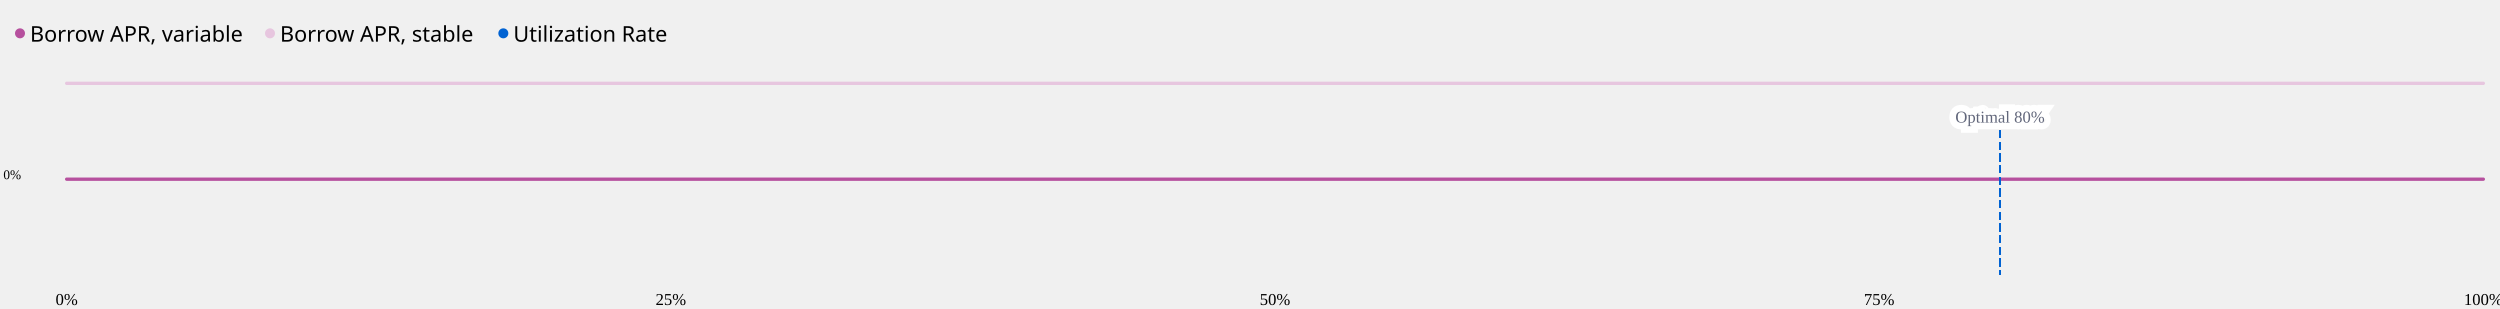
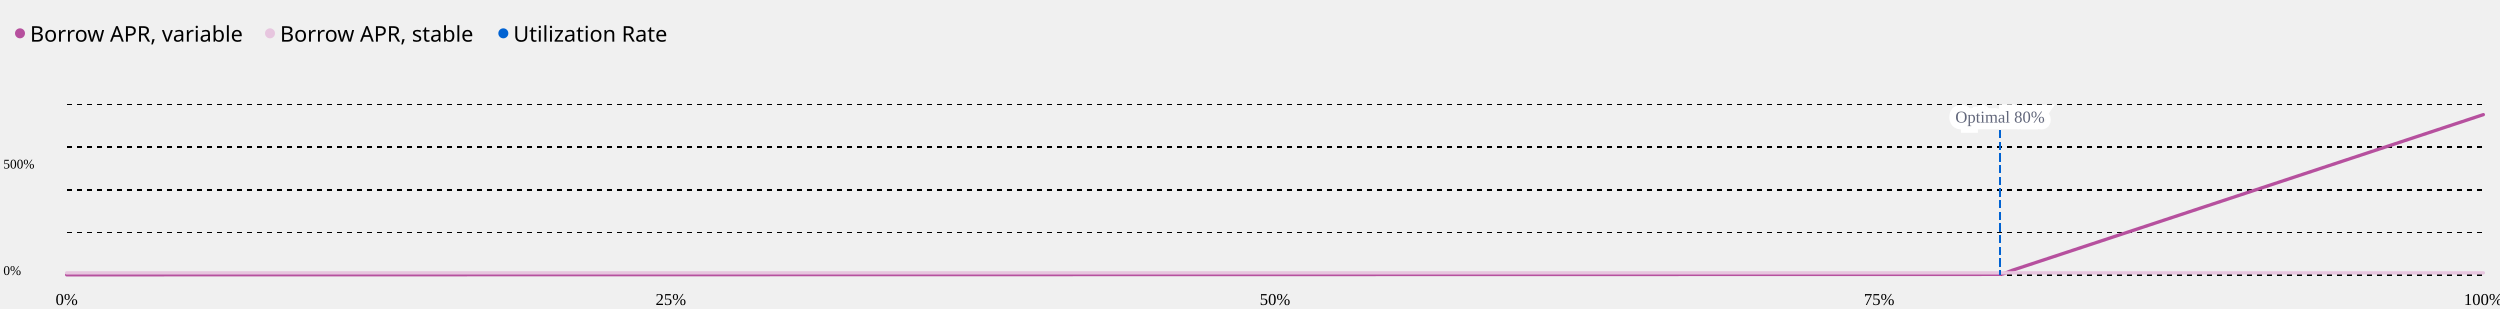
<svg xmlns="http://www.w3.org/2000/svg" style="background: white;" width="1500" height="185">
  <g style="color: black; font-size: 13px; font-family: sans-serif; transform: translate(18px, 25px);">
    <g>
      <circle r="3" cx="-6" cy="-5" style="fill: #B6509E" />
      <text>Borrow APR, variable</text>
    </g>
    <g style="transform: translateX(150px);">
      <circle r="3" cx="-6" cy="-5" style="fill: rgb(231, 198, 223)" />
      <text>Borrow APR, stable</text>
    </g>
    <g style="transform: translateX(290px);">
      <circle r="3" cx="-6" cy="-5" style="fill: rgb(0, 98, 210)" />
      <text>Utilization Rate</text>
    </g>
  </g>
  <g class="visx-group" transform="translate(40, 50)">
    <g class="visx-group visx-rows" transform="translate(0, 0)">
-       <line class="visx-line" x1="0" y1="57.5" x2="1450" y2="57.5" fill="transparent" shape-rendering="crispEdges" stroke="#000" stroke-width="1" stroke-dasharray="3,3" pointer-events="none" />
+       <line class="visx-line" x1="0" y1="115" x2="1450" y2="115" fill="transparent" shape-rendering="crispEdges" stroke="#000" stroke-width="1" stroke-dasharray="3,3" pointer-events="none" />
+       <line class="visx-line" x1="0" y1="89.444" x2="1450" y2="89.444" fill="transparent" shape-rendering="crispEdges" stroke="#000" stroke-width="1" stroke-dasharray="3,3" pointer-events="none" />
+       <line class="visx-line" x1="0" y1="63.889" x2="1450" y2="63.889" fill="transparent" shape-rendering="crispEdges" stroke="#000" stroke-width="1" stroke-dasharray="3,3" pointer-events="none" />
+       <line class="visx-line" x1="0" y1="38.333" x2="1450" y2="38.333" fill="transparent" shape-rendering="crispEdges" stroke="#000" stroke-width="1" stroke-dasharray="3,3" pointer-events="none" />
+       <line class="visx-line" x1="0" y1="12.778" x2="1450" y2="12.778" fill="transparent" shape-rendering="crispEdges" stroke="#000" stroke-width="1" stroke-dasharray="3,3" pointer-events="none" />
    </g>
-     <path class="visx-linepath" d="M0,57.5C2.417,57.5,4.833,57.5,7.25,57.5C9.667,57.5,12.083,57.5,14.5,57.5C16.917,57.5,19.333,57.5,21.75,57.5C24.167,57.5,26.583,57.5,29,57.5C31.417,57.5,33.833,57.5,36.25,57.5C38.667,57.5,41.083,57.5,43.5,57.5C45.917,57.5,48.333,57.5,50.75,57.5C53.167,57.5,55.583,57.5,58,57.5C60.417,57.5,62.833,57.5,65.25,57.5C67.667,57.5,70.083,57.5,72.5,57.5C74.917,57.5,77.333,57.5,79.75,57.5C82.167,57.5,84.583,57.5,87,57.5C89.417,57.5,91.833,57.5,94.25,57.5C96.667,57.5,99.083,57.5,101.5,57.5C103.917,57.5,106.333,57.5,108.75,57.5C111.167,57.5,113.583,57.5,116,57.5C118.417,57.5,120.833,57.5,123.25,57.5C125.667,57.5,128.083,57.5,130.5,57.5C132.917,57.5,135.333,57.5,137.75,57.5C140.167,57.5,142.583,57.5,145,57.5C147.417,57.5,149.833,57.5,152.25,57.5C154.667,57.5,157.083,57.5,159.5,57.5C161.917,57.5,164.333,57.5,166.75,57.5C169.167,57.5,171.583,57.5,174,57.5C176.417,57.5,178.833,57.5,181.25,57.5C183.667,57.5,186.083,57.5,188.5,57.5C190.917,57.5,193.333,57.5,195.75,57.5C198.167,57.5,200.583,57.5,203,57.5C205.417,57.5,207.833,57.5,210.25,57.5C212.667,57.5,215.083,57.5,217.5,57.5C219.917,57.5,222.333,57.5,224.75,57.5C227.167,57.5,229.583,57.5,232,57.5C234.417,57.5,236.833,57.5,239.25,57.5C241.667,57.5,244.083,57.5,246.5,57.5C248.917,57.5,251.333,57.5,253.75,57.5C256.167,57.5,258.583,57.5,261,57.5C263.417,57.5,265.833,57.5,268.25,57.5C270.667,57.5,273.083,57.5,275.5,57.5C277.917,57.5,280.333,57.5,282.75,57.5C285.167,57.5,287.583,57.5,290,57.5C292.417,57.5,294.833,57.5,297.25,57.5C299.667,57.5,302.083,57.5,304.5,57.5C306.917,57.5,309.333,57.5,311.75,57.5C314.167,57.5,316.583,57.5,319,57.5C321.417,57.5,323.833,57.5,326.25,57.5C328.667,57.5,331.083,57.5,333.5,57.5C335.917,57.5,338.333,57.5,340.75,57.5C343.167,57.5,345.583,57.5,348,57.5C350.417,57.5,352.833,57.5,355.25,57.5C357.667,57.5,360.083,57.5,362.5,57.5C364.917,57.5,367.333,57.5,369.75,57.5C372.167,57.5,374.583,57.5,377,57.5C379.417,57.5,381.833,57.5,384.25,57.5C386.667,57.5,389.083,57.5,391.5,57.5C393.917,57.5,396.333,57.5,398.75,57.5C401.167,57.5,403.583,57.5,406,57.5C408.417,57.5,410.833,57.5,413.25,57.5C415.667,57.5,418.083,57.5,420.5,57.5C422.917,57.5,425.333,57.5,427.75,57.5C430.167,57.5,432.583,57.5,435,57.5C437.417,57.5,439.833,57.5,442.25,57.5C444.667,57.5,447.083,57.5,449.5,57.5C451.917,57.5,454.333,57.5,456.75,57.5C459.167,57.5,461.583,57.5,464,57.5C466.417,57.5,468.833,57.5,471.25,57.5C473.667,57.5,476.083,57.5,478.5,57.5C480.917,57.5,483.333,57.5,485.75,57.5C488.167,57.5,490.583,57.5,493,57.5C495.417,57.5,497.833,57.5,500.25,57.5C502.667,57.5,505.083,57.5,507.5,57.5C509.917,57.5,512.333,57.5,514.75,57.5C517.167,57.5,519.583,57.5,522,57.5C524.417,57.5,526.833,57.5,529.25,57.5C531.667,57.5,534.083,57.5,536.5,57.5C538.917,57.5,541.333,57.5,543.75,57.5C546.167,57.5,548.583,57.5,551,57.5C553.417,57.5,555.833,57.5,558.25,57.5C560.667,57.5,563.083,57.5,565.5,57.5C567.917,57.5,570.333,57.5,572.75,57.5C575.167,57.5,577.583,57.5,580,57.5C582.417,57.5,584.833,57.5,587.25,57.5C589.667,57.5,592.083,57.5,594.5,57.5C596.917,57.5,599.333,57.5,601.75,57.5C604.167,57.5,606.583,57.5,609,57.5C611.417,57.5,613.833,57.5,616.25,57.5C618.667,57.5,621.083,57.5,623.5,57.5C625.917,57.5,628.333,57.5,630.75,57.5C633.167,57.5,635.583,57.5,638,57.5C640.417,57.5,642.833,57.5,645.25,57.5C647.667,57.5,650.083,57.5,652.5,57.5C654.917,57.5,657.333,57.5,659.75,57.5C662.167,57.5,664.583,57.5,667,57.5C669.417,57.5,671.833,57.5,674.25,57.5C676.667,57.5,679.083,57.5,681.5,57.5C683.917,57.5,686.333,57.5,688.75,57.5C691.167,57.5,693.583,57.5,696,57.5C698.417,57.5,700.833,57.5,703.25,57.5C705.667,57.5,708.083,57.5,710.5,57.5C712.917,57.5,715.333,57.5,717.75,57.5C720.167,57.5,722.583,57.5,725,57.5C727.417,57.5,729.833,57.5,732.25,57.5C734.667,57.5,737.083,57.5,739.5,57.5C741.917,57.5,744.333,57.5,746.75,57.5C749.167,57.5,751.583,57.5,754,57.5C756.417,57.5,758.833,57.5,761.25,57.5C763.667,57.5,766.083,57.5,768.5,57.5C770.917,57.5,773.333,57.5,775.75,57.5C778.167,57.5,780.583,57.5,783,57.5C785.417,57.5,787.833,57.5,790.25,57.5C792.667,57.5,795.083,57.5,797.5,57.5C799.917,57.5,802.333,57.5,804.75,57.5C807.167,57.5,809.583,57.5,812,57.5C814.417,57.5,816.833,57.5,819.25,57.5C821.667,57.5,824.083,57.5,826.5,57.5C828.917,57.5,831.333,57.5,833.75,57.5C836.167,57.5,838.583,57.5,841,57.5C843.417,57.5,845.833,57.5,848.25,57.5C850.667,57.5,853.083,57.5,855.5,57.5C857.917,57.5,860.333,57.5,862.75,57.5C865.167,57.5,867.583,57.5,870,57.5C872.417,57.5,874.833,57.5,877.25,57.5C879.667,57.5,882.083,57.5,884.5,57.5C886.917,57.5,889.333,57.5,891.75,57.5C894.167,57.5,896.583,57.5,899,57.5C901.417,57.5,903.833,57.5,906.25,57.5C908.667,57.5,911.083,57.5,913.5,57.5C915.917,57.5,918.333,57.5,920.75,57.5C923.167,57.5,925.583,57.5,928,57.5C930.417,57.5,932.833,57.5,935.25,57.5C937.667,57.5,940.083,57.5,942.5,57.5C944.917,57.5,947.333,57.5,949.75,57.5C952.167,57.5,954.583,57.5,957,57.5C959.417,57.5,961.833,57.5,964.25,57.5C966.667,57.5,969.083,57.5,971.5,57.5C973.917,57.5,976.333,57.5,978.75,57.5C981.167,57.5,983.583,57.5,986,57.5C988.417,57.5,990.833,57.5,993.25,57.5C995.667,57.5,998.083,57.5,1000.5,57.5C1002.917,57.5,1005.333,57.5,1007.75,57.5C1010.167,57.5,1012.583,57.5,1015,57.5C1017.417,57.5,1019.833,57.5,1022.25,57.5C1024.667,57.5,1027.083,57.5,1029.5,57.5C1031.917,57.5,1034.333,57.5,1036.75,57.5C1039.167,57.5,1041.583,57.5,1044,57.5C1046.417,57.5,1048.833,57.5,1051.25,57.5C1053.667,57.5,1056.083,57.5,1058.5,57.5C1060.917,57.5,1063.333,57.5,1065.75,57.5C1068.167,57.5,1070.583,57.5,1073,57.5C1075.417,57.5,1077.833,57.5,1080.25,57.5C1082.667,57.5,1085.083,57.5,1087.5,57.5C1089.917,57.5,1092.333,57.5,1094.75,57.5C1097.167,57.5,1099.583,57.5,1102,57.5C1104.417,57.5,1106.833,57.5,1109.25,57.5C1111.667,57.5,1114.083,57.5,1116.5,57.5C1118.917,57.5,1121.333,57.5,1123.75,57.5C1126.167,57.5,1128.583,57.5,1131,57.5C1133.417,57.5,1135.833,57.5,1138.25,57.5C1140.667,57.5,1143.083,57.5,1145.5,57.5C1147.917,57.5,1150.333,57.5,1152.75,57.5C1155.167,57.5,1157.583,57.5,1160,57.5C1162.417,57.5,1164.833,57.5,1167.25,57.5C1169.667,57.5,1172.083,57.5,1174.5,57.5C1176.917,57.5,1179.333,57.5,1181.75,57.5C1184.167,57.5,1186.583,57.5,1189,57.5C1191.417,57.5,1193.833,57.5,1196.25,57.5C1198.667,57.5,1201.083,57.5,1203.5,57.5C1205.917,57.5,1208.333,57.5,1210.75,57.5C1213.167,57.5,1215.583,57.5,1218,57.5C1220.417,57.5,1222.833,57.5,1225.25,57.5C1227.667,57.5,1230.083,57.5,1232.5,57.5C1234.917,57.5,1237.333,57.5,1239.75,57.5C1242.167,57.5,1244.583,57.5,1247,57.5C1249.417,57.5,1251.833,57.5,1254.25,57.5C1256.667,57.5,1259.083,57.5,1261.5,57.5C1263.917,57.5,1266.333,57.5,1268.75,57.5C1271.167,57.5,1273.583,57.5,1276,57.5C1278.417,57.5,1280.833,57.5,1283.25,57.5C1285.667,57.5,1288.083,57.5,1290.5,57.5C1292.917,57.5,1295.333,57.5,1297.75,57.5C1300.167,57.5,1302.583,57.5,1305,57.5C1307.417,57.5,1309.833,57.5,1312.25,57.5C1314.667,57.5,1317.083,57.5,1319.5,57.5C1321.917,57.5,1324.333,57.5,1326.75,57.5C1329.167,57.5,1331.583,57.5,1334,57.5C1336.417,57.5,1338.833,57.5,1341.25,57.5C1343.667,57.5,1346.083,57.5,1348.5,57.5C1350.917,57.5,1353.333,57.5,1355.75,57.5C1358.167,57.5,1360.583,57.5,1363,57.5C1365.417,57.5,1367.833,57.5,1370.25,57.5C1372.667,57.5,1375.083,57.5,1377.5,57.5C1379.917,57.5,1382.333,57.5,1384.75,57.5C1387.167,57.5,1389.583,57.5,1392,57.5C1394.417,57.5,1396.833,57.5,1399.25,57.5C1401.667,57.5,1404.083,57.5,1406.5,57.5C1408.917,57.5,1411.333,57.5,1413.75,57.5C1416.167,57.5,1418.583,57.5,1421,57.5C1423.417,57.5,1425.833,57.5,1428.25,57.5C1430.667,57.5,1433.083,57.5,1435.5,57.5C1437.917,57.5,1440.333,57.5,1442.75,57.5C1445.167,57.5,1447.583,57.5,1450,57.5" fill="transparent" stroke-linecap="round" stroke="#B6509E" stroke-width="2" />
-     <path class="visx-linepath" d="M0,0C2.417,0,4.833,0,7.25,0C9.667,0,12.083,0,14.5,0C16.917,0,19.333,0,21.75,0C24.167,0,26.583,0,29,0C31.417,0,33.833,0,36.25,0C38.667,0,41.083,0,43.5,0C45.917,0,48.333,0,50.75,0C53.167,0,55.583,0,58,0C60.417,0,62.833,0,65.25,0C67.667,0,70.083,0,72.5,0C74.917,0,77.333,0,79.75,0C82.167,0,84.583,0,87,0C89.417,0,91.833,0,94.25,0C96.667,0,99.083,0,101.5,0C103.917,0,106.333,0,108.75,0C111.167,0,113.583,0,116,0C118.417,0,120.833,0,123.25,0C125.667,0,128.083,0,130.5,0C132.917,0,135.333,0,137.75,0C140.167,0,142.583,0,145,0C147.417,0,149.833,0,152.25,0C154.667,0,157.083,0,159.5,0C161.917,0,164.333,0,166.75,0C169.167,0,171.583,0,174,0C176.417,0,178.833,0,181.25,0C183.667,0,186.083,0,188.5,0C190.917,0,193.333,0,195.75,0C198.167,0,200.583,0,203,0C205.417,0,207.833,0,210.25,0C212.667,0,215.083,0,217.5,0C219.917,0,222.333,0,224.75,0C227.167,0,229.583,0,232,0C234.417,0,236.833,0,239.25,0C241.667,0,244.083,0,246.5,0C248.917,0,251.333,0,253.75,0C256.167,0,258.583,0,261,0C263.417,0,265.833,0,268.25,0C270.667,0,273.083,0,275.5,0C277.917,0,280.333,0,282.75,0C285.167,0,287.583,0,290,0C292.417,0,294.833,0,297.25,0C299.667,0,302.083,0,304.5,0C306.917,0,309.333,0,311.75,0C314.167,0,316.583,0,319,0C321.417,0,323.833,0,326.25,0C328.667,0,331.083,0,333.5,0C335.917,0,338.333,0,340.75,0C343.167,0,345.583,0,348,0C350.417,0,352.833,0,355.25,0C357.667,0,360.083,0,362.5,0C364.917,0,367.333,0,369.75,0C372.167,0,374.583,0,377,0C379.417,0,381.833,0,384.25,0C386.667,0,389.083,0,391.5,0C393.917,0,396.333,0,398.75,0C401.167,0,403.583,0,406,0C408.417,0,410.833,0,413.25,0C415.667,0,418.083,0,420.5,0C422.917,0,425.333,0,427.75,0C430.167,0,432.583,0,435,0C437.417,0,439.833,0,442.25,0C444.667,0,447.083,0,449.5,0C451.917,0,454.333,0,456.75,0C459.167,0,461.583,0,464,0C466.417,0,468.833,0,471.25,0C473.667,0,476.083,0,478.5,0C480.917,0,483.333,0,485.75,0C488.167,0,490.583,0,493,0C495.417,0,497.833,0,500.25,0C502.667,0,505.083,0,507.5,0C509.917,0,512.333,0,514.75,0C517.167,0,519.583,0,522,0C524.417,0,526.833,0,529.25,0C531.667,0,534.083,0,536.5,0C538.917,0,541.333,0,543.75,0C546.167,0,548.583,0,551,0C553.417,0,555.833,0,558.25,0C560.667,0,563.083,0,565.5,0C567.917,0,570.333,0,572.75,0C575.167,0,577.583,0,580,0C582.417,0,584.833,0,587.25,0C589.667,0,592.083,0,594.5,0C596.917,0,599.333,0,601.75,0C604.167,0,606.583,0,609,0C611.417,0,613.833,0,616.25,0C618.667,0,621.083,0,623.5,0C625.917,0,628.333,0,630.75,0C633.167,0,635.583,0,638,0C640.417,0,642.833,0,645.25,0C647.667,0,650.083,0,652.5,0C654.917,0,657.333,0,659.75,0C662.167,0,664.583,0,667,0C669.417,0,671.833,0,674.25,0C676.667,0,679.083,0,681.5,0C683.917,0,686.333,0,688.75,0C691.167,0,693.583,0,696,0C698.417,0,700.833,0,703.25,0C705.667,0,708.083,0,710.5,0C712.917,0,715.333,0,717.75,0C720.167,0,722.583,0,725,0C727.417,0,729.833,0,732.25,0C734.667,0,737.083,0,739.5,0C741.917,0,744.333,0,746.75,0C749.167,0,751.583,0,754,0C756.417,0,758.833,0,761.25,0C763.667,0,766.083,0,768.5,0C770.917,0,773.333,0,775.75,0C778.167,0,780.583,0,783,0C785.417,0,787.833,0,790.25,0C792.667,0,795.083,0,797.5,0C799.917,0,802.333,0,804.75,0C807.167,0,809.583,0,812,0C814.417,0,816.833,0,819.25,0C821.667,0,824.083,0,826.5,0C828.917,0,831.333,0,833.75,0C836.167,0,838.583,0,841,0C843.417,0,845.833,0,848.25,0C850.667,0,853.083,0,855.5,0C857.917,0,860.333,0,862.75,0C865.167,0,867.583,0,870,0C872.417,0,874.833,0,877.25,0C879.667,0,882.083,0,884.5,0C886.917,0,889.333,0,891.75,0C894.167,0,896.583,0,899,0C901.417,0,903.833,0,906.25,0C908.667,0,911.083,0,913.5,0C915.917,0,918.333,0,920.75,0C923.167,0,925.583,0,928,0C930.417,0,932.833,0,935.25,0C937.667,0,940.083,0,942.5,0C944.917,0,947.333,0,949.75,0C952.167,0,954.583,0,957,0C959.417,0,961.833,0,964.25,0C966.667,0,969.083,0,971.5,0C973.917,0,976.333,0,978.75,0C981.167,0,983.583,0,986,0C988.417,0,990.833,0,993.25,0C995.667,0,998.083,0,1000.5,0C1002.917,0,1005.333,0,1007.75,0C1010.167,0,1012.583,0,1015,0C1017.417,0,1019.833,0,1022.25,0C1024.667,0,1027.083,0,1029.5,0C1031.917,0,1034.333,0,1036.75,0C1039.167,0,1041.583,0,1044,0C1046.417,0,1048.833,0,1051.25,0C1053.667,0,1056.083,0,1058.5,0C1060.917,0,1063.333,0,1065.75,0C1068.167,0,1070.583,0,1073,0C1075.417,0,1077.833,0,1080.25,0C1082.667,0,1085.083,0,1087.5,0C1089.917,0,1092.333,0,1094.75,0C1097.167,0,1099.583,0,1102,0C1104.417,0,1106.833,0,1109.25,0C1111.667,0,1114.083,0,1116.5,0C1118.917,0,1121.333,0,1123.75,0C1126.167,0,1128.583,0,1131,0C1133.417,0,1135.833,0,1138.25,0C1140.667,0,1143.083,0,1145.5,0C1147.917,0,1150.333,0,1152.75,0C1155.167,0,1157.583,0,1160,0C1162.417,0,1164.833,0,1167.25,0C1169.667,0,1172.083,0,1174.5,0C1176.917,0,1179.333,0,1181.75,0C1184.167,0,1186.583,0,1189,0C1191.417,0,1193.833,0,1196.25,0C1198.667,0,1201.083,0,1203.5,0C1205.917,0,1208.333,0,1210.75,0C1213.167,0,1215.583,0,1218,0C1220.417,0,1222.833,0,1225.25,0C1227.667,0,1230.083,0,1232.5,0C1234.917,0,1237.333,0,1239.75,0C1242.167,0,1244.583,0,1247,0C1249.417,0,1251.833,0,1254.25,0C1256.667,0,1259.083,0,1261.5,0C1263.917,0,1266.333,0,1268.75,0C1271.167,0,1273.583,0,1276,0C1278.417,0,1280.833,0,1283.25,0C1285.667,0,1288.083,0,1290.5,0C1292.917,0,1295.333,0,1297.75,0C1300.167,0,1302.583,0,1305,0C1307.417,0,1309.833,0,1312.25,0C1314.667,0,1317.083,0,1319.5,0C1321.917,0,1324.333,0,1326.75,0C1329.167,0,1331.583,0,1334,0C1336.417,0,1338.833,0,1341.25,0C1343.667,0,1346.083,0,1348.5,0C1350.917,0,1353.333,0,1355.75,0C1358.167,0,1360.583,0,1363,0C1365.417,0,1367.833,0,1370.25,0C1372.667,0,1375.083,0,1377.5,0C1379.917,0,1382.333,0,1384.75,0C1387.167,0,1389.583,0,1392,0C1394.417,0,1396.833,0,1399.25,0C1401.667,0,1404.083,0,1406.5,0C1408.917,0,1411.333,0,1413.75,0C1416.167,0,1418.583,0,1421,0C1423.417,0,1425.833,0,1428.25,0C1430.667,0,1433.083,0,1435.5,0C1437.917,0,1440.333,0,1442.75,0C1445.167,0,1447.583,0,1450,0" fill="transparent" stroke-linecap="round" stroke="#E7C6DF" stroke-width="2" />
+     <path class="visx-linepath" d="M0,114.872C2.417,114.872,4.833,114.871,7.25,114.871C9.667,114.87,12.083,114.87,14.5,114.869C16.917,114.868,19.333,114.868,21.75,114.867C24.167,114.867,26.583,114.866,29,114.866C31.417,114.865,33.833,114.865,36.25,114.864C38.667,114.864,41.083,114.863,43.5,114.863C45.917,114.862,48.333,114.862,50.75,114.861C53.167,114.861,55.583,114.86,58,114.859C60.417,114.859,62.833,114.858,65.25,114.858C67.667,114.857,70.083,114.857,72.5,114.856C74.917,114.856,77.333,114.855,79.75,114.855C82.167,114.854,84.583,114.854,87,114.853C89.417,114.853,91.833,114.852,94.25,114.851C96.667,114.851,99.083,114.85,101.5,114.85C103.917,114.849,106.333,114.849,108.75,114.848C111.167,114.848,113.583,114.847,116,114.847C118.417,114.846,120.833,114.846,123.25,114.845C125.667,114.845,128.083,114.844,130.5,114.843C132.917,114.843,135.333,114.842,137.75,114.842C140.167,114.841,142.583,114.841,145,114.84C147.417,114.84,149.833,114.839,152.25,114.839C154.667,114.838,157.083,114.838,159.5,114.837C161.917,114.837,164.333,114.836,166.75,114.835C169.167,114.835,171.583,114.834,174,114.834C176.417,114.833,178.833,114.833,181.25,114.832C183.667,114.832,186.083,114.831,188.5,114.831C190.917,114.83,193.333,114.83,195.75,114.829C198.167,114.829,200.583,114.828,203,114.828C205.417,114.827,207.833,114.826,210.25,114.826C212.667,114.825,215.083,114.825,217.5,114.824C219.917,114.824,222.333,114.823,224.75,114.823C227.167,114.822,229.583,114.822,232,114.821C234.417,114.821,236.833,114.82,239.25,114.82C241.667,114.819,244.083,114.818,246.5,114.818C248.917,114.817,251.333,114.817,253.75,114.816C256.167,114.816,258.583,114.815,261,114.815C263.417,114.814,265.833,114.814,268.25,114.813C270.667,114.813,273.083,114.812,275.5,114.812C277.917,114.811,280.333,114.81,282.75,114.81C285.167,114.809,287.583,114.809,290,114.808C292.417,114.808,294.833,114.807,297.25,114.807C299.667,114.806,302.083,114.806,304.5,114.805C306.917,114.805,309.333,114.804,311.75,114.804C314.167,114.803,316.583,114.802,319,114.802C321.417,114.801,323.833,114.801,326.25,114.8C328.667,114.8,331.083,114.799,333.5,114.799C335.917,114.798,338.333,114.798,340.75,114.797C343.167,114.797,345.583,114.796,348,114.796C350.417,114.795,352.833,114.794,355.25,114.794C357.667,114.793,360.083,114.793,362.5,114.792C364.917,114.792,367.333,114.791,369.75,114.791C372.167,114.79,374.583,114.79,377,114.789C379.417,114.789,381.833,114.788,384.25,114.788C386.667,114.787,389.083,114.787,391.5,114.786C393.917,114.785,396.333,114.785,398.75,114.784C401.167,114.784,403.583,114.783,406,114.783C408.417,114.782,410.833,114.782,413.25,114.781C415.667,114.781,418.083,114.78,420.5,114.78C422.917,114.779,425.333,114.779,427.75,114.778C430.167,114.777,432.583,114.777,435,114.776C437.417,114.776,439.833,114.775,442.25,114.775C444.667,114.774,447.083,114.774,449.5,114.773C451.917,114.773,454.333,114.772,456.75,114.772C459.167,114.771,461.583,114.771,464,114.77C466.417,114.769,468.833,114.769,471.25,114.768C473.667,114.768,476.083,114.767,478.5,114.767C480.917,114.766,483.333,114.766,485.75,114.765C488.167,114.765,490.583,114.764,493,114.764C495.417,114.763,497.833,114.763,500.25,114.762C502.667,114.761,505.083,114.761,507.5,114.76C509.917,114.76,512.333,114.759,514.75,114.759C517.167,114.758,519.583,114.758,522,114.757C524.417,114.757,526.833,114.756,529.25,114.756C531.667,114.755,534.083,114.755,536.5,114.754C538.917,114.753,541.333,114.753,543.75,114.752C546.167,114.752,548.583,114.751,551,114.751C553.417,114.75,555.833,114.75,558.25,114.749C560.667,114.749,563.083,114.748,565.5,114.748C567.917,114.747,570.333,114.747,572.75,114.746C575.167,114.746,577.583,114.745,580,114.744C582.417,114.744,584.833,114.743,587.25,114.743C589.667,114.742,592.083,114.742,594.5,114.741C596.917,114.741,599.333,114.74,601.75,114.74C604.167,114.739,606.583,114.739,609,114.738C611.417,114.738,613.833,114.737,616.25,114.736C618.667,114.736,621.083,114.735,623.5,114.735C625.917,114.734,628.333,114.734,630.75,114.733C633.167,114.733,635.583,114.732,638,114.732C640.417,114.731,642.833,114.731,645.25,114.73C647.667,114.73,650.083,114.729,652.5,114.728C654.917,114.728,657.333,114.727,659.75,114.727C662.167,114.726,664.583,114.726,667,114.725C669.417,114.725,671.833,114.724,674.25,114.724C676.667,114.723,679.083,114.723,681.5,114.722C683.917,114.722,686.333,114.721,688.75,114.72C691.167,114.72,693.583,114.719,696,114.719C698.417,114.718,700.833,114.718,703.25,114.717C705.667,114.717,708.083,114.716,710.5,114.716C712.917,114.715,715.333,114.715,717.75,114.714C720.167,114.714,722.583,114.713,725,114.713C727.417,114.712,729.833,114.711,732.25,114.711C734.667,114.71,737.083,114.71,739.5,114.709C741.917,114.709,744.333,114.708,746.75,114.708C749.167,114.707,751.583,114.707,754,114.706C756.417,114.706,758.833,114.705,761.25,114.705C763.667,114.704,766.083,114.703,768.5,114.703C770.917,114.702,773.333,114.702,775.75,114.701C778.167,114.701,780.583,114.7,783,114.7C785.417,114.699,787.833,114.699,790.25,114.698C792.667,114.698,795.083,114.697,797.5,114.697C799.917,114.696,802.333,114.695,804.75,114.695C807.167,114.694,809.583,114.694,812,114.693C814.417,114.693,816.833,114.692,819.25,114.692C821.667,114.691,824.083,114.691,826.5,114.69C828.917,114.69,831.333,114.689,833.75,114.689C836.167,114.688,838.583,114.687,841,114.687C843.417,114.686,845.833,114.686,848.25,114.685C850.667,114.685,853.083,114.684,855.5,114.684C857.917,114.683,860.333,114.683,862.75,114.682C865.167,114.682,867.583,114.681,870,114.681C872.417,114.68,874.833,114.679,877.25,114.679C879.667,114.678,882.083,114.678,884.5,114.677C886.917,114.677,889.333,114.676,891.75,114.676C894.167,114.675,896.583,114.675,899,114.674C901.417,114.674,903.833,114.673,906.25,114.673C908.667,114.672,911.083,114.672,913.5,114.671C915.917,114.67,918.333,114.67,920.75,114.669C923.167,114.669,925.583,114.668,928,114.668C930.417,114.667,932.833,114.667,935.25,114.666C937.667,114.666,940.083,114.665,942.5,114.665C944.917,114.664,947.333,114.664,949.75,114.663C952.167,114.662,954.583,114.662,957,114.661C959.417,114.661,961.833,114.66,964.25,114.66C966.667,114.659,969.083,114.659,971.5,114.658C973.917,114.658,976.333,114.657,978.75,114.657C981.167,114.656,983.583,114.656,986,114.655C988.417,114.654,990.833,114.654,993.25,114.653C995.667,114.653,998.083,114.652,1000.5,114.652C1002.917,114.651,1005.333,114.651,1007.75,114.65C1010.167,114.65,1012.583,114.649,1015,114.649C1017.417,114.648,1019.833,114.648,1022.25,114.647C1024.667,114.646,1027.083,114.646,1029.5,114.645C1031.917,114.645,1034.333,114.644,1036.75,114.644C1039.167,114.643,1041.583,114.643,1044,114.642C1046.417,114.642,1048.833,114.641,1051.25,114.641C1053.667,114.64,1056.083,114.64,1058.5,114.639C1060.917,114.638,1063.333,114.638,1065.75,114.637C1068.167,114.637,1070.583,114.636,1073,114.636C1075.417,114.635,1077.833,114.635,1080.25,114.634C1082.667,114.634,1085.083,114.633,1087.5,114.633C1089.917,114.632,1092.333,114.632,1094.75,114.631C1097.167,114.631,1099.583,114.63,1102,114.629C1104.417,114.629,1106.833,114.628,1109.25,114.628C1111.667,114.627,1114.083,114.627,1116.5,114.626C1118.917,114.626,1121.333,114.625,1123.75,114.625C1126.167,114.624,1128.583,114.624,1131,114.623C1133.417,114.623,1135.833,114.622,1138.25,114.621C1140.667,114.621,1143.083,114.62,1145.5,114.62C1147.917,114.619,1150.333,114.619,1152.75,114.618C1155.167,114.618,1157.583,114.618,1160,114.617C1162.417,114.616,1164.833,113.019,1167.25,112.221C1169.667,111.422,1172.083,110.624,1174.5,109.825C1176.917,109.026,1179.333,108.228,1181.75,107.429C1184.167,106.631,1186.583,105.832,1189,105.033C1191.417,104.235,1193.833,103.436,1196.25,102.637C1198.667,101.839,1201.083,101.04,1203.5,100.242C1205.917,99.443,1208.333,98.644,1210.75,97.846C1213.167,97.047,1215.583,96.249,1218,95.45C1220.417,94.651,1222.833,93.853,1225.25,93.054C1227.667,92.256,1230.083,91.457,1232.5,90.658C1234.917,89.86,1237.333,89.061,1239.75,88.263C1242.167,87.464,1244.583,86.665,1247,85.867C1249.417,85.068,1251.833,84.269,1254.25,83.471C1256.667,82.672,1259.083,81.874,1261.5,81.075C1263.917,80.276,1266.333,79.478,1268.75,78.679C1271.167,77.881,1273.583,77.082,1276,76.283C1278.417,75.485,1280.833,74.686,1283.25,73.888C1285.667,73.089,1288.083,72.29,1290.5,71.492C1292.917,70.693,1295.333,69.894,1297.75,69.096C1300.167,68.297,1302.583,67.499,1305,66.7C1307.417,65.901,1309.833,65.103,1312.25,64.304C1314.667,63.506,1317.083,62.707,1319.5,61.908C1321.917,61.11,1324.333,60.311,1326.75,59.513C1329.167,58.714,1331.583,57.915,1334,57.117C1336.417,56.318,1338.833,55.519,1341.25,54.721C1343.667,53.922,1346.083,53.124,1348.5,52.325C1350.917,51.526,1353.333,50.728,1355.75,49.929C1358.167,49.131,1360.583,48.332,1363,47.533C1365.417,46.735,1367.833,45.936,1370.25,45.137C1372.667,44.339,1375.083,43.54,1377.5,42.742C1379.917,41.943,1382.333,41.144,1384.75,40.346C1387.167,39.547,1389.583,38.749,1392,37.95C1394.417,37.151,1396.833,36.353,1399.25,35.554C1401.667,34.756,1404.083,33.957,1406.5,33.158C1408.917,32.36,1411.333,31.561,1413.75,30.762C1416.167,29.964,1418.583,29.165,1421,28.367C1423.417,27.568,1425.833,26.769,1428.25,25.971C1430.667,25.172,1433.083,24.374,1435.5,23.575C1437.917,22.776,1440.333,21.978,1442.75,21.179C1445.167,20.381,1447.583,19.582,1450,18.783" fill="transparent" stroke-linecap="round" stroke="#B6509E" stroke-width="2" />
+     <path class="visx-linepath" d="M0,113.722C2.417,113.722,4.833,113.722,7.25,113.722C9.667,113.722,12.083,113.722,14.5,113.722C16.917,113.722,19.333,113.722,21.75,113.722C24.167,113.722,26.583,113.722,29,113.722C31.417,113.722,33.833,113.722,36.25,113.722C38.667,113.722,41.083,113.722,43.5,113.722C45.917,113.722,48.333,113.722,50.75,113.722C53.167,113.722,55.583,113.722,58,113.722C60.417,113.722,62.833,113.722,65.25,113.722C67.667,113.722,70.083,113.722,72.5,113.722C74.917,113.722,77.333,113.722,79.75,113.722C82.167,113.722,84.583,113.722,87,113.722C89.417,113.722,91.833,113.722,94.25,113.722C96.667,113.722,99.083,113.722,101.5,113.722C103.917,113.722,106.333,113.722,108.75,113.722C111.167,113.722,113.583,113.722,116,113.722C118.417,113.722,120.833,113.722,123.25,113.722C125.667,113.722,128.083,113.722,130.5,113.722C132.917,113.722,135.333,113.722,137.75,113.722C140.167,113.722,142.583,113.722,145,113.722C147.417,113.722,149.833,113.722,152.25,113.722C154.667,113.722,157.083,113.722,159.5,113.722C161.917,113.722,164.333,113.722,166.75,113.722C169.167,113.722,171.583,113.722,174,113.722C176.417,113.722,178.833,113.722,181.25,113.722C183.667,113.722,186.083,113.722,188.5,113.722C190.917,113.722,193.333,113.722,195.75,113.722C198.167,113.722,200.583,113.722,203,113.722C205.417,113.722,207.833,113.722,210.25,113.722C212.667,113.722,215.083,113.722,217.5,113.722C219.917,113.722,222.333,113.722,224.75,113.722C227.167,113.722,229.583,113.722,232,113.722C234.417,113.722,236.833,113.722,239.25,113.722C241.667,113.722,244.083,113.722,246.5,113.722C248.917,113.722,251.333,113.722,253.75,113.722C256.167,113.722,258.583,113.722,261,113.722C263.417,113.722,265.833,113.722,268.25,113.722C270.667,113.722,273.083,113.722,275.5,113.722C277.917,113.722,280.333,113.722,282.75,113.722C285.167,113.722,287.583,113.722,290,113.722C292.417,113.722,294.833,113.722,297.25,113.722C299.667,113.722,302.083,113.722,304.5,113.722C306.917,113.722,309.333,113.722,311.75,113.722C314.167,113.722,316.583,113.722,319,113.722C321.417,113.722,323.833,113.722,326.25,113.722C328.667,113.722,331.083,113.722,333.5,113.722C335.917,113.722,338.333,113.722,340.75,113.722C343.167,113.722,345.583,113.722,348,113.722C350.417,113.722,352.833,113.722,355.25,113.722C357.667,113.722,360.083,113.722,362.5,113.722C364.917,113.722,367.333,113.722,369.75,113.722C372.167,113.722,374.583,113.722,377,113.722C379.417,113.722,381.833,113.722,384.25,113.722C386.667,113.722,389.083,113.722,391.5,113.722C393.917,113.722,396.333,113.722,398.75,113.722C401.167,113.722,403.583,113.722,406,113.722C408.417,113.722,410.833,113.722,413.25,113.722C415.667,113.722,418.083,113.722,420.5,113.722C422.917,113.722,425.333,113.722,427.75,113.722C430.167,113.722,432.583,113.722,435,113.722C437.417,113.722,439.833,113.722,442.25,113.722C444.667,113.722,447.083,113.722,449.5,113.722C451.917,113.722,454.333,113.722,456.75,113.722C459.167,113.722,461.583,113.722,464,113.722C466.417,113.722,468.833,113.722,471.25,113.722C473.667,113.722,476.083,113.722,478.5,113.722C480.917,113.722,483.333,113.722,485.75,113.722C488.167,113.722,490.583,113.722,493,113.722C495.417,113.722,497.833,113.722,500.25,113.722C502.667,113.722,505.083,113.722,507.5,113.722C509.917,113.722,512.333,113.722,514.75,113.722C517.167,113.722,519.583,113.722,522,113.722C524.417,113.722,526.833,113.722,529.25,113.722C531.667,113.722,534.083,113.722,536.5,113.722C538.917,113.722,541.333,113.722,543.75,113.722C546.167,113.722,548.583,113.722,551,113.722C553.417,113.722,555.833,113.722,558.25,113.722C560.667,113.722,563.083,113.722,565.5,113.722C567.917,113.722,570.333,113.722,572.75,113.722C575.167,113.722,577.583,113.722,580,113.722C582.417,113.722,584.833,113.722,587.25,113.722C589.667,113.722,592.083,113.722,594.5,113.722C596.917,113.722,599.333,113.722,601.75,113.722C604.167,113.722,606.583,113.722,609,113.722C611.417,113.722,613.833,113.722,616.25,113.722C618.667,113.722,621.083,113.722,623.5,113.722C625.917,113.722,628.333,113.722,630.75,113.722C633.167,113.722,635.583,113.722,638,113.722C640.417,113.722,642.833,113.722,645.25,113.722C647.667,113.722,650.083,113.722,652.5,113.722C654.917,113.722,657.333,113.722,659.75,113.722C662.167,113.722,664.583,113.722,667,113.722C669.417,113.722,671.833,113.722,674.25,113.722C676.667,113.722,679.083,113.722,681.5,113.722C683.917,113.722,686.333,113.722,688.75,113.722C691.167,113.722,693.583,113.722,696,113.722C698.417,113.722,700.833,113.722,703.25,113.722C705.667,113.722,708.083,113.722,710.5,113.722C712.917,113.722,715.333,113.722,717.75,113.722C720.167,113.722,722.583,113.722,725,113.722C727.417,113.722,729.833,113.722,732.25,113.722C734.667,113.722,737.083,113.722,739.5,113.722C741.917,113.722,744.333,113.722,746.75,113.722C749.167,113.722,751.583,113.722,754,113.722C756.417,113.722,758.833,113.722,761.25,113.722C763.667,113.722,766.083,113.722,768.5,113.722C770.917,113.722,773.333,113.722,775.75,113.722C778.167,113.722,780.583,113.722,783,113.722C785.417,113.722,787.833,113.722,790.25,113.722C792.667,113.722,795.083,113.722,797.5,113.722C799.917,113.722,802.333,113.722,804.75,113.722C807.167,113.722,809.583,113.722,812,113.722C814.417,113.722,816.833,113.722,819.25,113.722C821.667,113.722,824.083,113.722,826.5,113.722C828.917,113.722,831.333,113.722,833.75,113.722C836.167,113.722,838.583,113.722,841,113.722C843.417,113.722,845.833,113.722,848.25,113.722C850.667,113.722,853.083,113.722,855.5,113.722C857.917,113.722,860.333,113.722,862.75,113.722C865.167,113.722,867.583,113.722,870,113.722C872.417,113.722,874.833,113.722,877.25,113.722C879.667,113.722,882.083,113.722,884.5,113.722C886.917,113.722,889.333,113.722,891.75,113.722C894.167,113.722,896.583,113.722,899,113.722C901.417,113.722,903.833,113.722,906.25,113.722C908.667,113.722,911.083,113.722,913.5,113.722C915.917,113.722,918.333,113.722,920.75,113.722C923.167,113.722,925.583,113.722,928,113.722C930.417,113.722,932.833,113.722,935.25,113.722C937.667,113.722,940.083,113.722,942.5,113.722C944.917,113.722,947.333,113.722,949.75,113.722C952.167,113.722,954.583,113.722,957,113.722C959.417,113.722,961.833,113.722,964.25,113.722C966.667,113.722,969.083,113.722,971.5,113.722C973.917,113.722,976.333,113.722,978.75,113.722C981.167,113.722,983.583,113.722,986,113.722C988.417,113.722,990.833,113.722,993.25,113.722C995.667,113.722,998.083,113.722,1000.5,113.722C1002.917,113.722,1005.333,113.722,1007.75,113.722C1010.167,113.722,1012.583,113.722,1015,113.722C1017.417,113.722,1019.833,113.722,1022.25,113.722C1024.667,113.722,1027.083,113.722,1029.5,113.722C1031.917,113.722,1034.333,113.722,1036.75,113.722C1039.167,113.722,1041.583,113.722,1044,113.722C1046.417,113.722,1048.833,113.722,1051.25,113.722C1053.667,113.722,1056.083,113.722,1058.5,113.722C1060.917,113.722,1063.333,113.722,1065.75,113.722C1068.167,113.722,1070.583,113.722,1073,113.722C1075.417,113.722,1077.833,113.722,1080.25,113.722C1082.667,113.722,1085.083,113.722,1087.5,113.722C1089.917,113.722,1092.333,113.722,1094.75,113.722C1097.167,113.722,1099.583,113.722,1102,113.722C1104.417,113.722,1106.833,113.722,1109.25,113.722C1111.667,113.722,1114.083,113.722,1116.5,113.722C1118.917,113.722,1121.333,113.722,1123.75,113.722C1126.167,113.722,1128.583,113.722,1131,113.722C1133.417,113.722,1135.833,113.722,1138.25,113.722C1140.667,113.722,1143.083,113.722,1145.5,113.722C1147.917,113.722,1150.333,113.722,1152.75,113.722C1155.167,113.722,1157.583,113.722,1160,113.722C1162.417,113.722,1164.833,113.722,1167.25,113.722C1169.667,113.722,1172.083,113.722,1174.5,113.722C1176.917,113.722,1179.333,113.722,1181.75,113.722C1184.167,113.722,1186.583,113.722,1189,113.722C1191.417,113.722,1193.833,113.722,1196.25,113.722C1198.667,113.722,1201.083,113.722,1203.5,113.722C1205.917,113.722,1208.333,113.722,1210.75,113.722C1213.167,113.722,1215.583,113.722,1218,113.722C1220.417,113.722,1222.833,113.722,1225.25,113.722C1227.667,113.722,1230.083,113.722,1232.5,113.722C1234.917,113.722,1237.333,113.722,1239.75,113.722C1242.167,113.722,1244.583,113.722,1247,113.722C1249.417,113.722,1251.833,113.722,1254.25,113.722C1256.667,113.722,1259.083,113.722,1261.5,113.722C1263.917,113.722,1266.333,113.722,1268.75,113.722C1271.167,113.722,1273.583,113.722,1276,113.722C1278.417,113.722,1280.833,113.722,1283.25,113.722C1285.667,113.722,1288.083,113.722,1290.5,113.722C1292.917,113.722,1295.333,113.722,1297.75,113.722C1300.167,113.722,1302.583,113.722,1305,113.722C1307.417,113.722,1309.833,113.722,1312.25,113.722C1314.667,113.722,1317.083,113.722,1319.5,113.722C1321.917,113.722,1324.333,113.722,1326.75,113.722C1329.167,113.722,1331.583,113.722,1334,113.722C1336.417,113.722,1338.833,113.722,1341.25,113.722C1343.667,113.722,1346.083,113.722,1348.5,113.722C1350.917,113.722,1353.333,113.722,1355.75,113.722C1358.167,113.722,1360.583,113.722,1363,113.722C1365.417,113.722,1367.833,113.722,1370.25,113.722C1372.667,113.722,1375.083,113.722,1377.5,113.722C1379.917,113.722,1382.333,113.722,1384.75,113.722C1387.167,113.722,1389.583,113.722,1392,113.722C1394.417,113.722,1396.833,113.722,1399.25,113.722C1401.667,113.722,1404.083,113.722,1406.5,113.722C1408.917,113.722,1411.333,113.722,1413.75,113.722C1416.167,113.722,1418.583,113.722,1421,113.722C1423.417,113.722,1425.833,113.722,1428.25,113.722C1430.667,113.722,1433.083,113.722,1435.5,113.722C1437.917,113.722,1440.333,113.722,1442.75,113.722C1445.167,113.722,1447.583,113.722,1450,113.722" fill="transparent" stroke-linecap="round" stroke="#E7C6DF" stroke-width="2" />
    <g class="visx-group visx-axis visx-axis-bottom" transform="translate(0, 115)">
      <g class="visx-group visx-axis-tick" transform="translate(0, 0)">
        <line class="visx-line" x1="0" y1="0" x2="0" y2="8" fill="transparent" shape-rendering="crispEdges" stroke="#000" stroke-width="0" stroke-linecap="square" />
        <svg x="0" y="0" font-size="10" style="overflow:visible">
          <text transform="" x="0" y="18" fill="#000" font-size="10" text-anchor="middle">
            <tspan x="0" dy="0em">0%</tspan>
          </text>
        </svg>
      </g>
      <g class="visx-group visx-axis-tick" transform="translate(0, 0)">
        <line class="visx-line" x1="362.5" y1="0" x2="362.5" y2="8" fill="transparent" shape-rendering="crispEdges" stroke="#000" stroke-width="0" stroke-linecap="square" />
        <svg x="0" y="0" font-size="10" style="overflow:visible">
          <text transform="" x="362.5" y="18" fill="#000" font-size="10" text-anchor="middle">
            <tspan x="362.5" dy="0em">25%</tspan>
          </text>
        </svg>
      </g>
      <g class="visx-group visx-axis-tick" transform="translate(0, 0)">
        <line class="visx-line" x1="725" y1="0" x2="725" y2="8" fill="transparent" shape-rendering="crispEdges" stroke="#000" stroke-width="0" stroke-linecap="square" />
        <svg x="0" y="0" font-size="10" style="overflow:visible">
          <text transform="" x="725" y="18" fill="#000" font-size="10" text-anchor="middle">
            <tspan x="725" dy="0em">50%</tspan>
          </text>
        </svg>
      </g>
      <g class="visx-group visx-axis-tick" transform="translate(0, 0)">
        <line class="visx-line" x1="1087.5" y1="0" x2="1087.5" y2="8" fill="transparent" shape-rendering="crispEdges" stroke="#000" stroke-width="0" stroke-linecap="square" />
        <svg x="0" y="0" font-size="10" style="overflow:visible">
          <text transform="" x="1087.5" y="18" fill="#000" font-size="10" text-anchor="middle">
            <tspan x="1087.5" dy="0em">75%</tspan>
          </text>
        </svg>
      </g>
      <g class="visx-group visx-axis-tick" transform="translate(0, 0)">
        <line class="visx-line" x1="1450" y1="0" x2="1450" y2="8" fill="transparent" shape-rendering="crispEdges" stroke="#000" stroke-width="0" stroke-linecap="square" />
        <svg x="0" y="0" font-size="10" style="overflow:visible">
          <text transform="" x="1450" y="18" fill="#000" font-size="10" text-anchor="middle">
            <tspan x="1450" dy="0em">100%</tspan>
          </text>
        </svg>
      </g>
      <line class="visx-line visx-axis-line" x1="0.5" y1="0" x2="1450.5" y2="0" fill="transparent" shape-rendering="crispEdges" stroke="#222" stroke-width="0" />
    </g>
    <g class="visx-group visx-axis visx-axis-left" transform="translate(0, 0)">
      <g class="visx-group visx-axis-tick" transform="translate(0, 0)">
-         <line class="visx-line" x1="0" y1="57.5" x2="-8" y2="57.5" fill="transparent" shape-rendering="crispEdges" stroke="#222" stroke-width="0" stroke-linecap="square" />
+         <line class="visx-line" x1="0" y1="115" x2="-8" y2="115" fill="transparent" shape-rendering="crispEdges" stroke="#222" stroke-width="0" stroke-linecap="square" />
        <svg x="-30" y="0" font-size="8" style="overflow:visible">
-           <text transform="" x="-8" y="57.5" fill="#000" font-size="8" text-anchor="start">
+           <text transform="" x="-8" y="115" fill="#000" font-size="8" text-anchor="start">
            <tspan x="-8" dy="0em">0%</tspan>
+           </text>
+         </svg>
+       </g>
+       <g class="visx-group visx-axis-tick" transform="translate(0, 0)">
+         <line class="visx-line" x1="0" y1="51.111" x2="-8" y2="51.111" fill="transparent" shape-rendering="crispEdges" stroke="#222" stroke-width="0" stroke-linecap="square" />
+         <svg x="-30" y="0" font-size="8" style="overflow:visible">
+           <text transform="" x="-8" y="51.111" fill="#000" font-size="8" text-anchor="start">
+             <tspan x="-8" dy="0em">500%</tspan>
          </text>
        </svg>
      </g>
      <line class="visx-line visx-axis-line" x1="0" y1="115.5" x2="0" y2="0.5" fill="transparent" shape-rendering="crispEdges" stroke="#222" stroke-width="0" />
    </g>
    <rect class="visx-bar" width="1450" height="115" fill="transparent" />
    <line class="visx-line" x1="1160" y1="28" x2="1160" y2="115" fill="transparent" shape-rendering="crispEdges" stroke="#0062D2" stroke-width="1" pointer-events="none" stroke-dasharray="5,2" />
    <svg x="0" y="0" font-size="10px" style="overflow:visible">
      <text transform="" x="1160" y="20" font-size="10px" fill="#fff" stroke="#fff" stroke-width="0.8em" text-anchor="middle">
        <tspan x="1160" dy="0.355em">Optimal 80%</tspan>
      </text>
    </svg>
    <svg x="0" y="0" font-size="10px" style="overflow:visible">
      <text transform="" x="1160" y="20" font-size="10px" fill="#62677B" text-anchor="middle">
        <tspan x="1160" dy="0.355em">Optimal 80%</tspan>
      </text>
    </svg>
  </g>
</svg>
